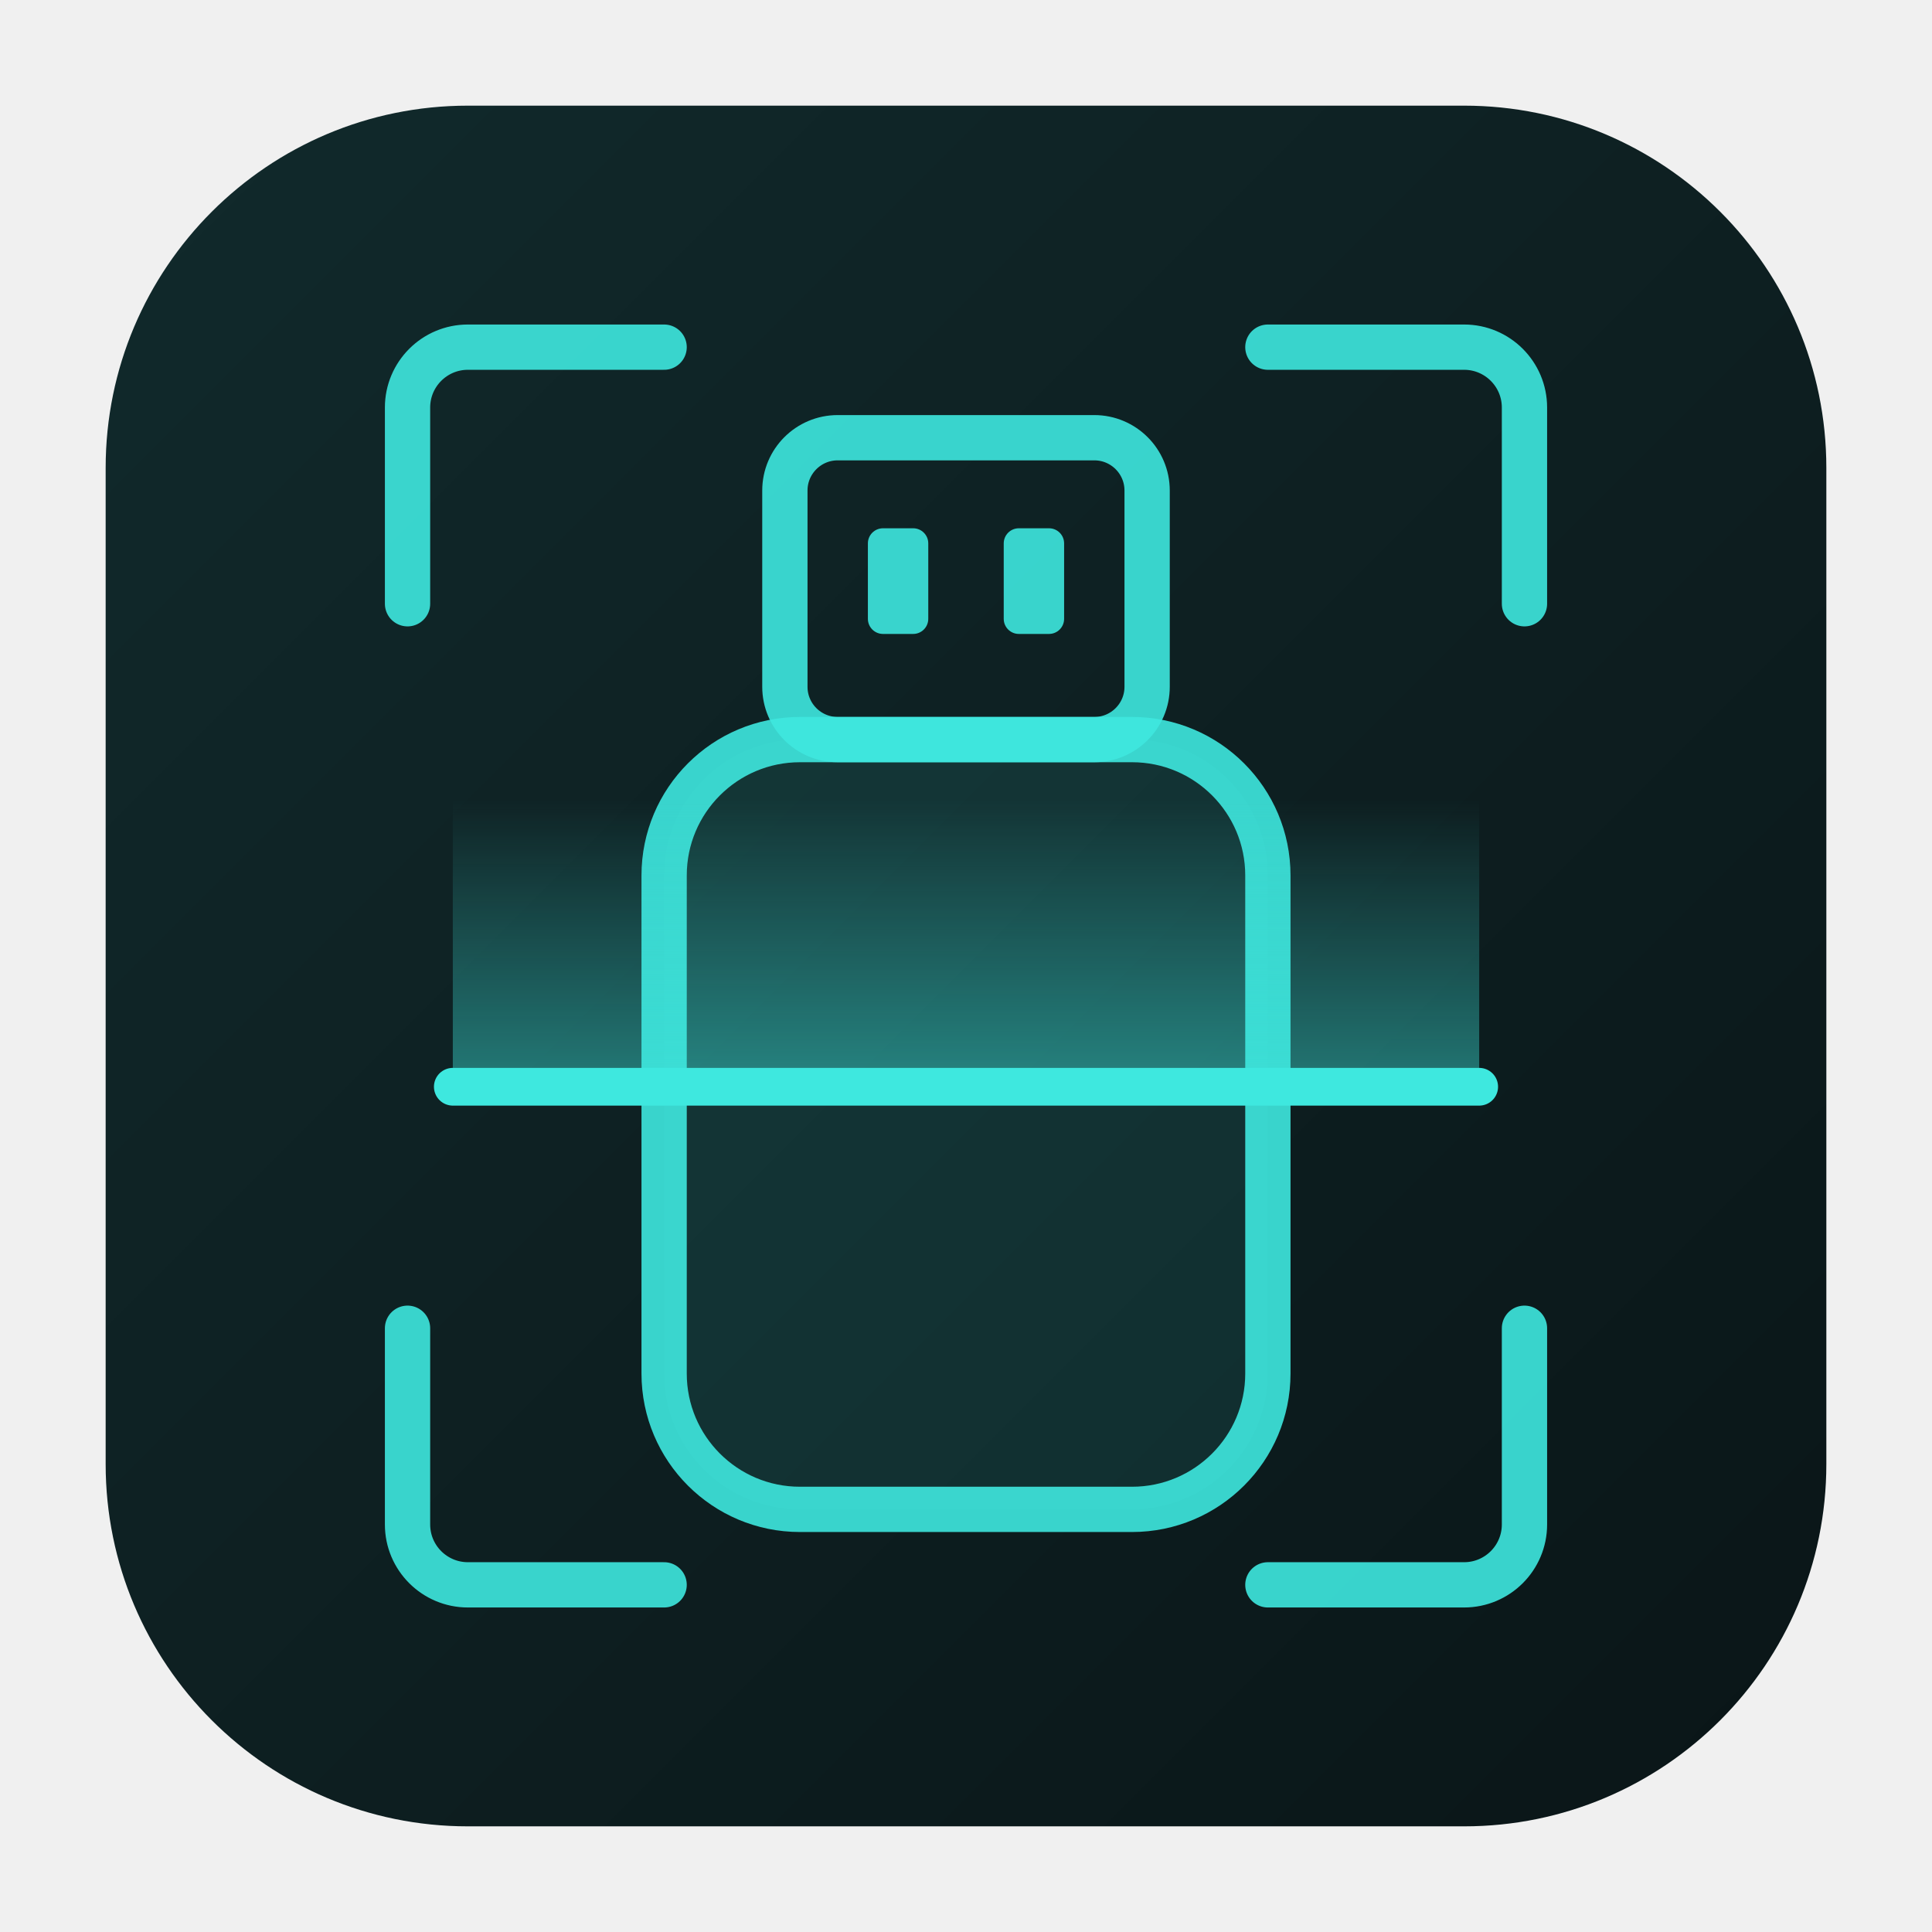
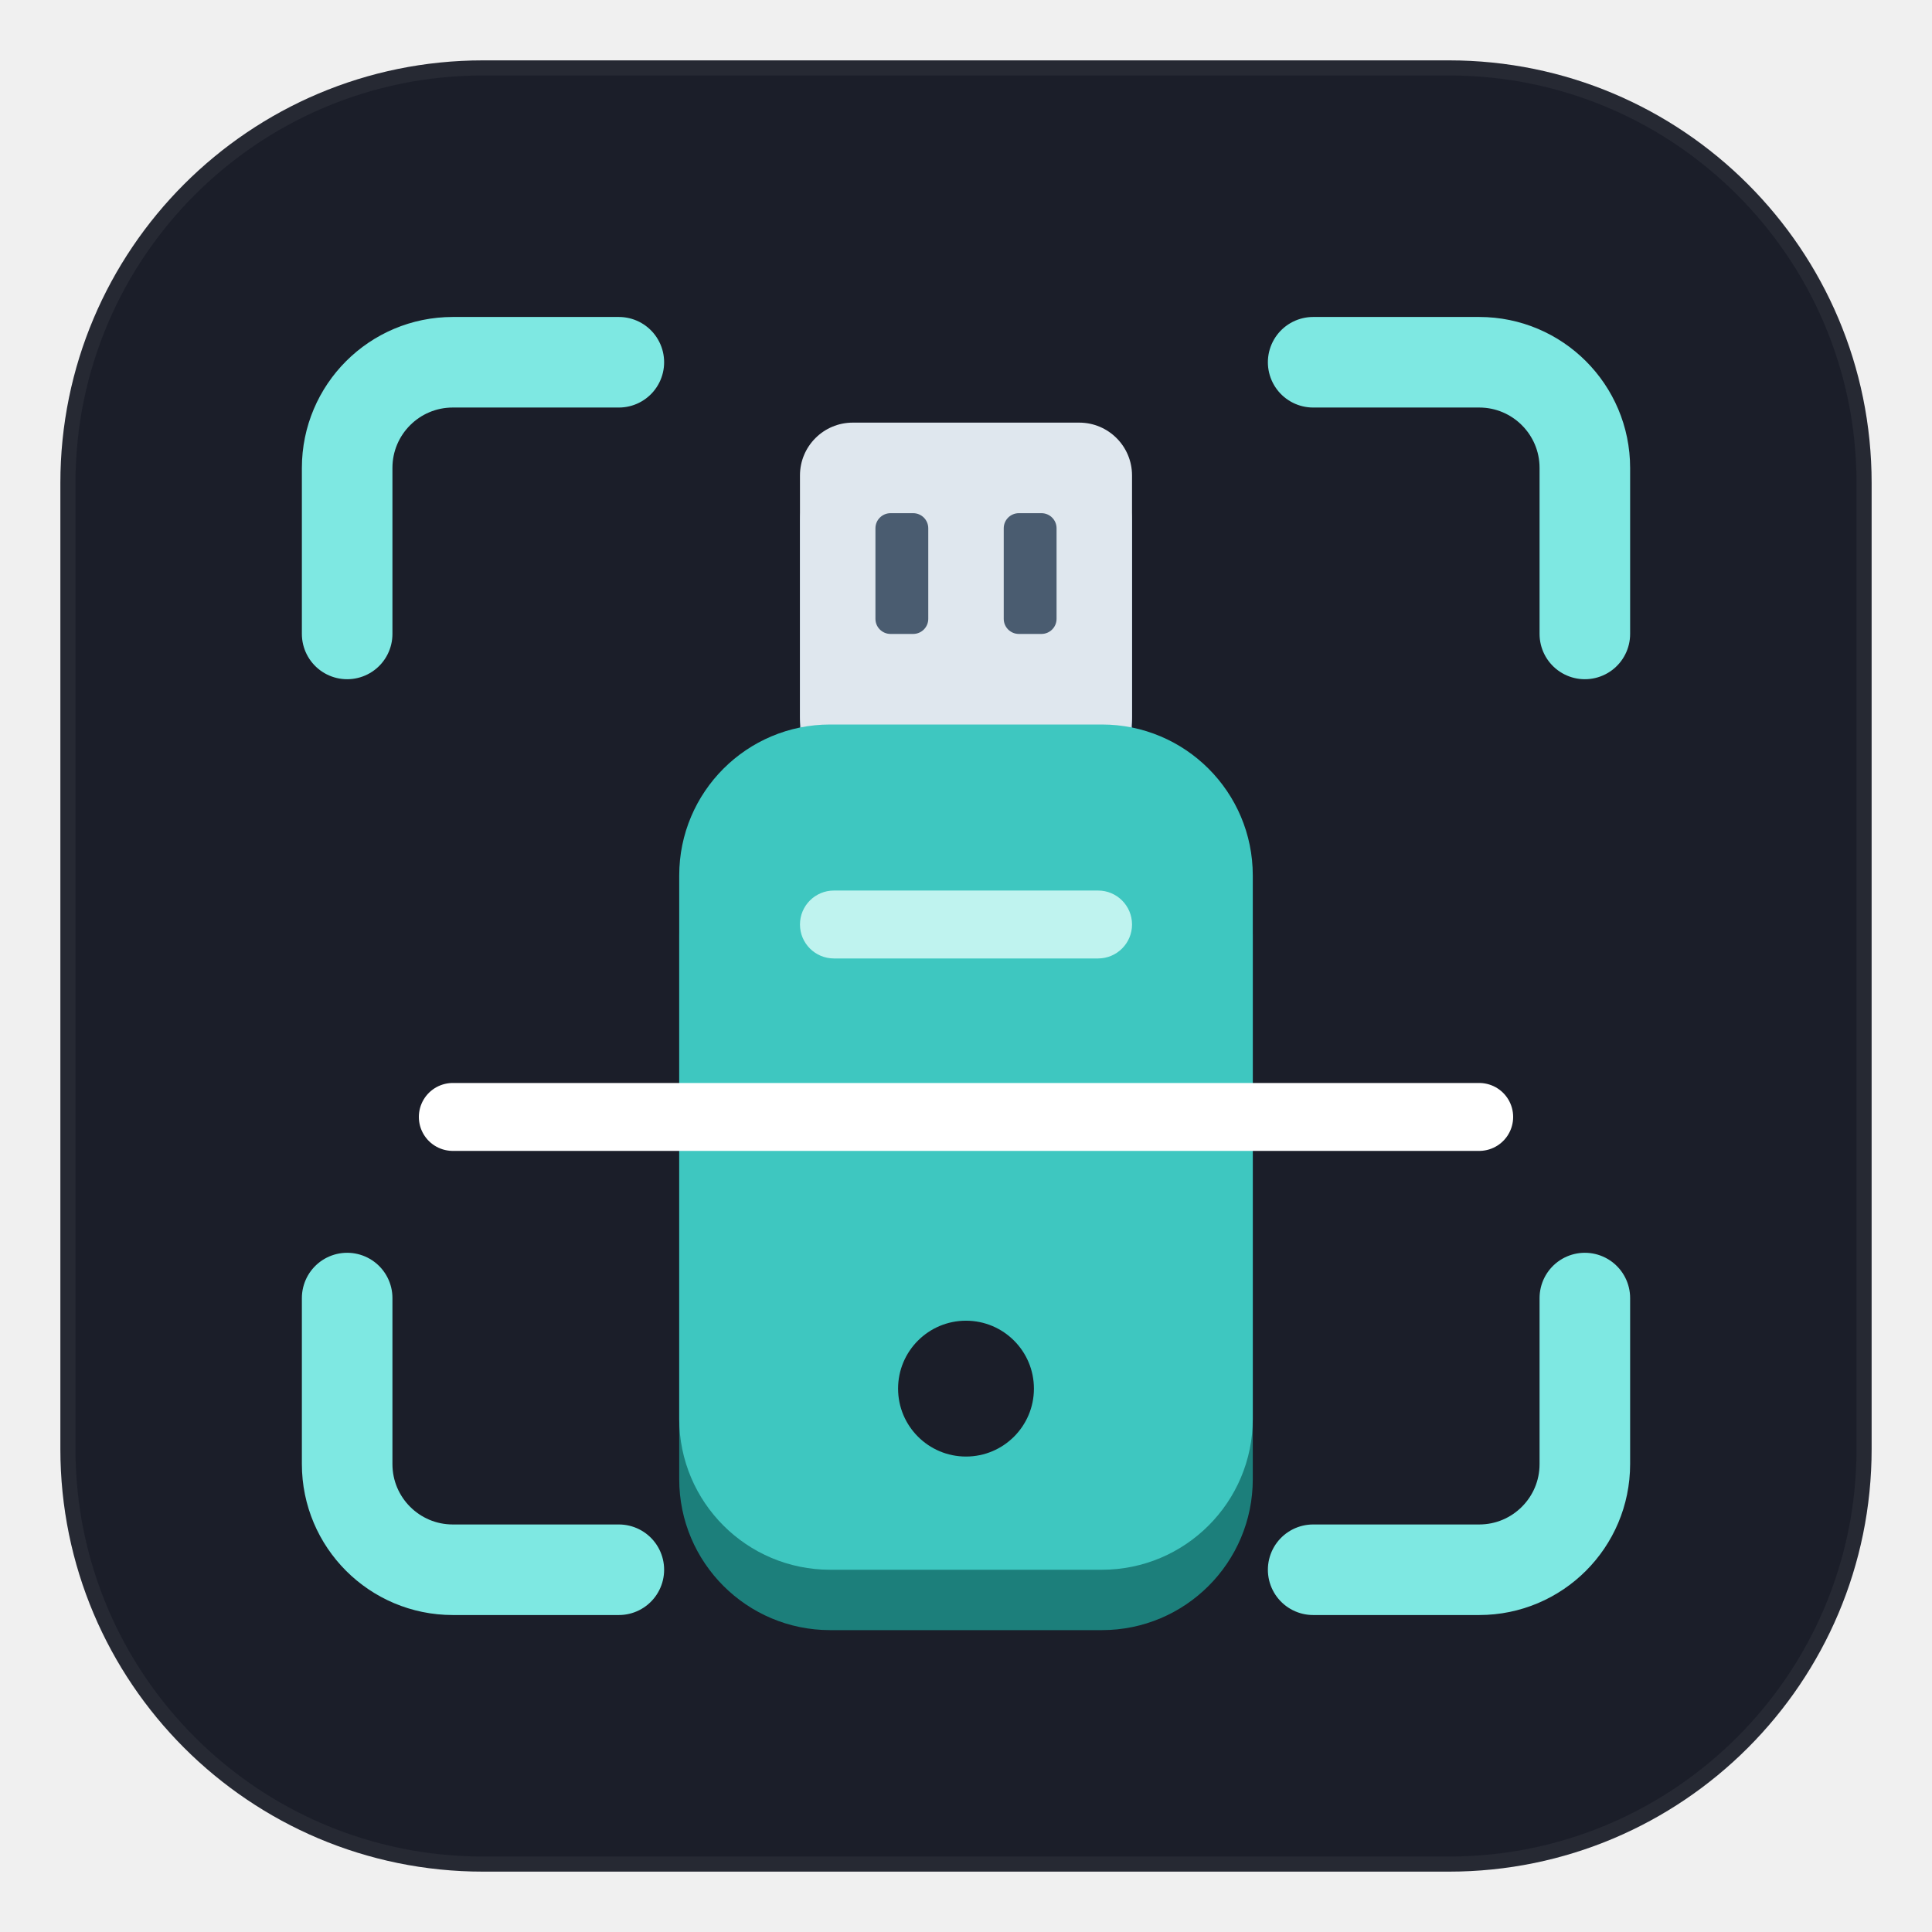
<svg xmlns="http://www.w3.org/2000/svg" width="256" height="256" viewBox="0 0 256 256">
-   <defs>
-     <linearGradient id="zemin" x1="0" y1="0" x2="1" y2="1">
-       <stop offset="0" stop-color="#112a2c" />
-       <stop offset="1" stop-color="#0a1517" />
-     </linearGradient>
-     <linearGradient id="isik" x1="0" y1="0" x2="0" y2="1">
-       <stop offset="0" stop-color="#3ee8df" stop-opacity="0" />
-       <stop offset="1" stop-color="#3ee8df" stop-opacity="0.45" />
-     </linearGradient>
-   </defs>
-   <rect x="14" y="14" width="228" height="228" rx="48" fill="url(#zemin)" />
-   <path d="M54 80 v-26 a8 8 0 0 1 8 -8 h26 M202 80 v-26 a8 8 0 0 0 -8 -8 h-26            M54 176 v26 a8 8 0 0 0 8 8 h26 M202 176 v26 a8 8 0 0 1 -8 8 h-26" fill="none" stroke="#3ee8df" stroke-opacity="0.9" stroke-width="6" stroke-linecap="round" />
-   <rect x="104" y="58" width="48" height="40" rx="7" fill="none" stroke="#3ee8df" stroke-opacity="0.9" stroke-width="6" />
-   <rect x="115" y="70" width="8" height="14" rx="2" fill="#3ee8df" fill-opacity="0.9" />
-   <rect x="133" y="70" width="8" height="14" rx="2" fill="#3ee8df" fill-opacity="0.9" />
-   <rect x="88" y="98" width="80" height="102" rx="18" fill="#3ee8df" fill-opacity="0.1" stroke="#3ee8df" stroke-opacity="0.9" stroke-width="6" />
-   <rect x="60" y="106" width="136" height="38" fill="url(#isik)" />
-   <line x1="60" y1="144" x2="196" y2="144" stroke="#3ee8df" stroke-width="5" stroke-linecap="round" />
+   <rect x="8" y="8" width="240" height="240" rx="56" fill="#1b1e29" />
+   <rect x="9" y="9" width="238" height="238" rx="55" fill="none" stroke="#fff" stroke-opacity="0.05" stroke-width="2" />
+   <rect x="106" y="56" width="44" height="46" rx="7" fill="#8aa0b4" transform="translate(0 6)" />
+   <rect x="106" y="56" width="44" height="46" rx="7" fill="#dfe7ee" />
+   <rect x="116" y="68" width="7" height="16" rx="2" fill="#4a5c70" />
+   <rect x="133" y="68" width="7" height="16" rx="2" fill="#4a5c70" />
+   <rect x="90" y="96" width="76" height="112" rx="20" fill="#1c7f7b" transform="translate(0 8)" />
+   <rect x="90" y="96" width="76" height="112" rx="20" fill="#3ec7c0" />
+   <circle cx="128" cy="184" r="9" fill="#1b1e29" />
+   <rect x="106" y="118" width="44" height="9" rx="4.5" fill="#bff3ef" />
+   <path d="M46 84 V62 a14 14 0 0 1 14 -14 H82 M174 48 H196 a14 14 0 0 1 14 14 V84 M210 172 V194 a14 14 0 0 1 -14 14 H174 M82 208 H60 a14 14 0 0 1 -14 -14 V172" fill="none" stroke="#7ee8e2" stroke-width="12" stroke-linecap="round" stroke-linejoin="round" />
+   <path d="M60 148 H196" stroke="#fff" stroke-width="9" stroke-linecap="round" />
</svg>
